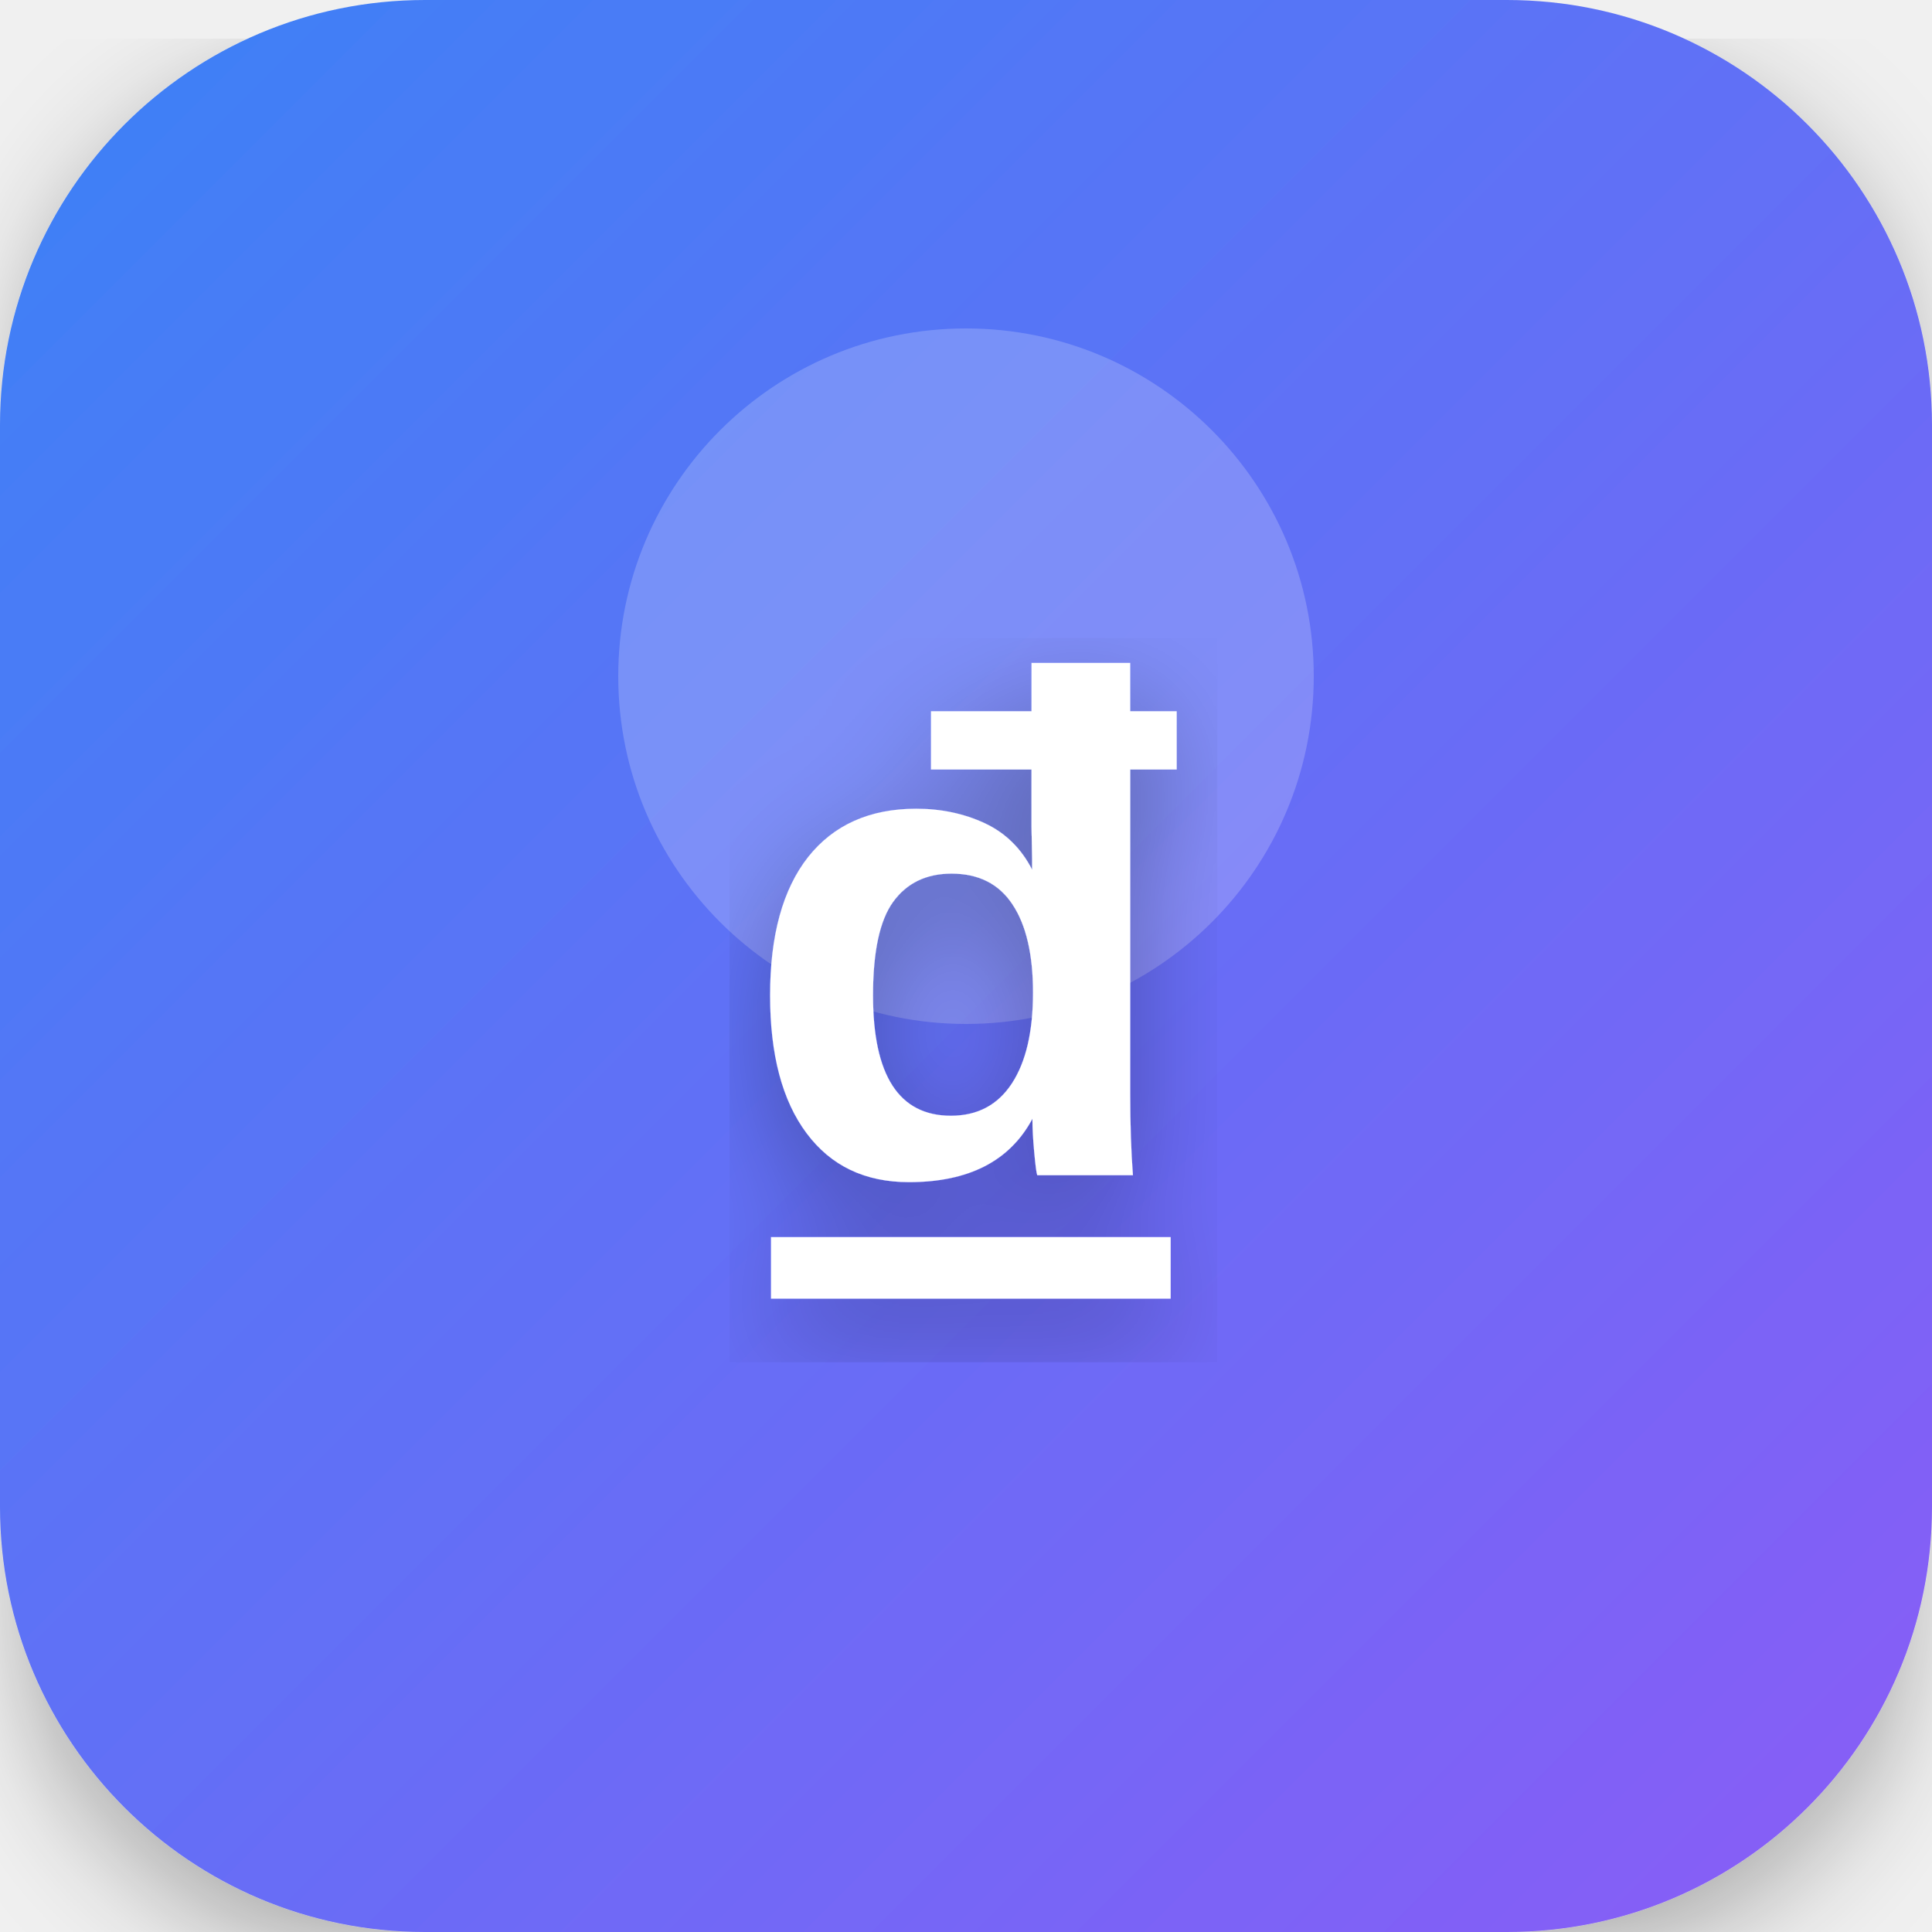
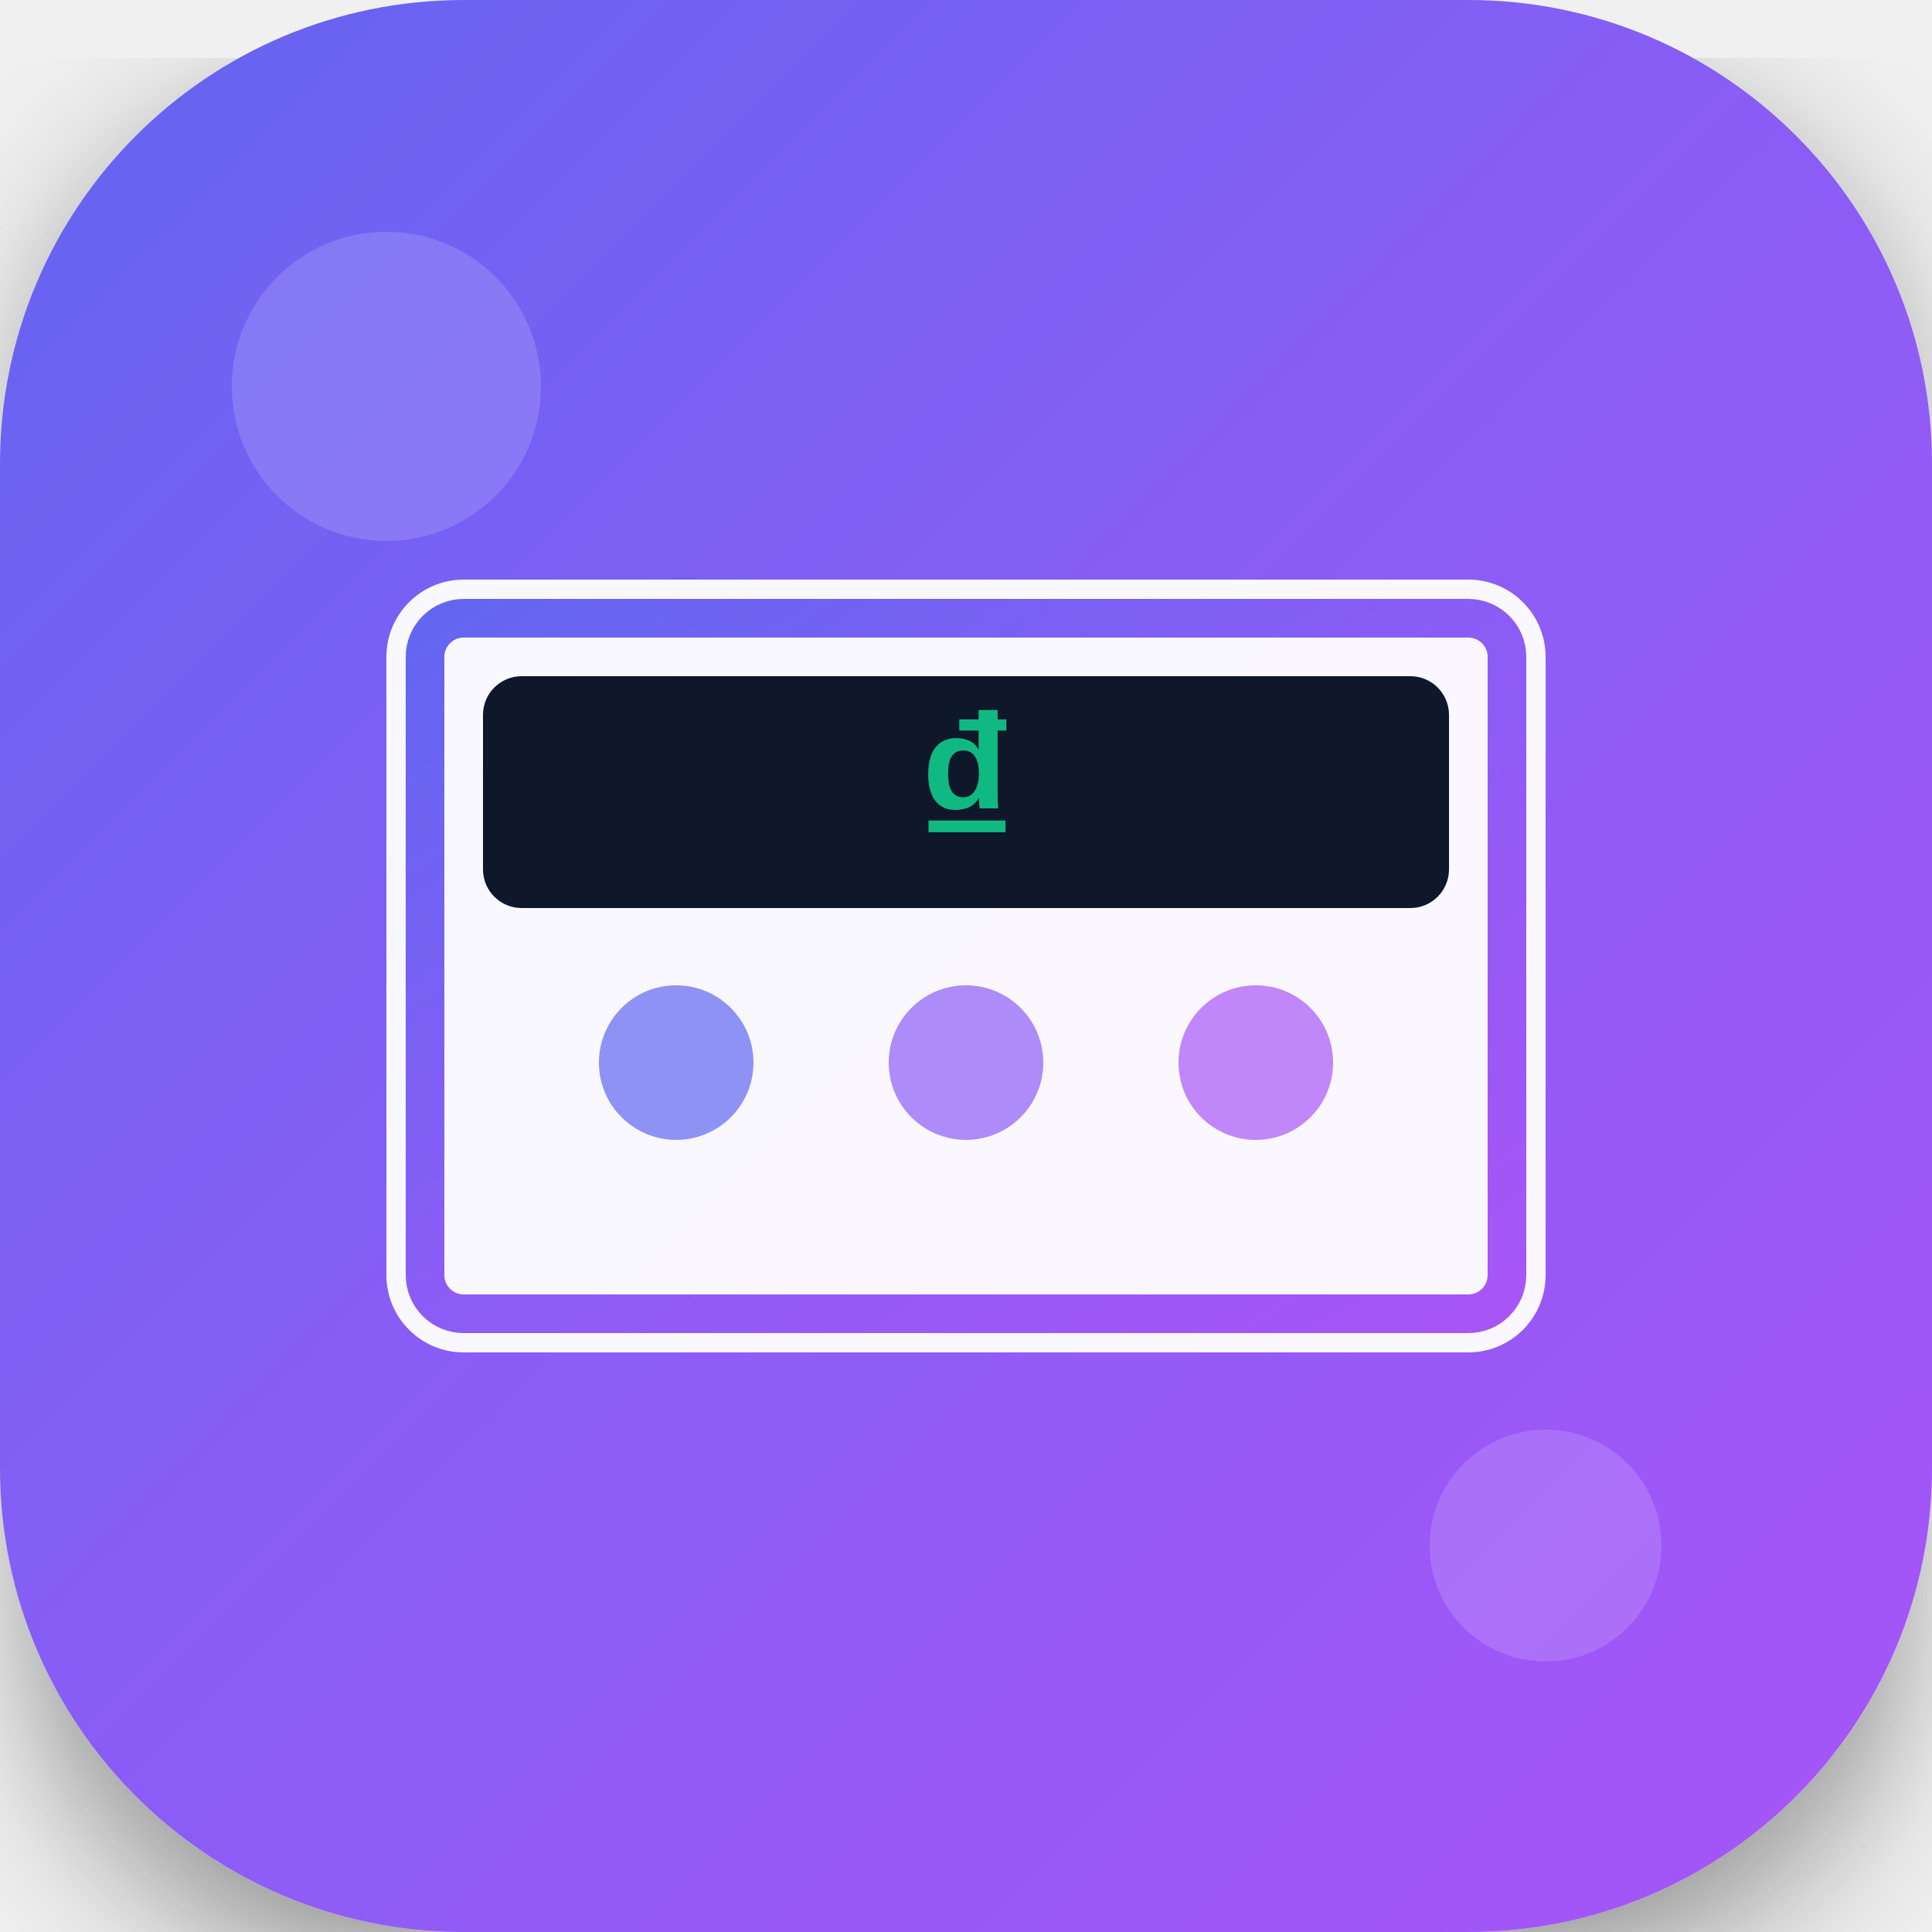
<svg xmlns="http://www.w3.org/2000/svg" viewBox="0 0 100 100">
  <defs>
    <linearGradient id="grad1" x1="0%" y1="0%" x2="100%" y2="100%">
-       <stop offset="0%" style="stop-color:#3b82f6;stop-opacity:1" />
-       <stop offset="100%" style="stop-color:#8b5cf6;stop-opacity:1" />
+       <stop offset="0%" style="stop-color:#6366f1;stop-opacity:1" />
+       <stop offset="50%" style="stop-color:#8b5cf6;stop-opacity:1" />
+       <stop offset="100%" style="stop-color:#a855f7;stop-opacity:1" />
    </linearGradient>
    <filter id="shadow">
-       <feDropShadow dx="0" dy="2" stdDeviation="3" flood-opacity="0.3" />
+       <feDropShadow dx="0" dy="3" stdDeviation="4" flood-opacity="0.4" />
    </filter>
  </defs>
-   <rect width="100" height="100" rx="22" fill="url(#grad1)" filter="url(#shadow)" />
-   <circle cx="50" cy="35" r="18" fill="white" opacity="0.2" />
-   <text x="50" y="72" font-family="Arial, sans-serif" font-size="52" font-weight="bold" fill="white" text-anchor="middle" filter="url(#shadow)">₫</text>
+   <rect width="100" height="100" rx="24" fill="url(#grad1)" filter="url(#shadow)" />
+   <g transform="translate(50, 50)">
+     <rect x="-30" y="-20" width="60" height="40" rx="4" fill="white" opacity="0.95" />
+     <rect x="-28" y="-18" width="56" height="36" rx="2" fill="none" stroke="url(#grad1)" stroke-width="2" />
+     <rect x="-25" y="-15" width="50" height="12" rx="2" fill="#0f172a" />
+     <text x="0" y="-6" font-family="Arial, monospace" font-size="10" font-weight="bold" fill="#10b981" text-anchor="middle">₫</text>
+     <circle cx="-15" cy="5" r="4" fill="#6366f1" opacity="0.7" />
+     <circle cx="0" cy="5" r="4" fill="#8b5cf6" opacity="0.7" />
+     <circle cx="15" cy="5" r="4" fill="#a855f7" opacity="0.7" />
+   </g>
+   <circle cx="20" cy="20" r="8" fill="white" opacity="0.15" />
+   <circle cx="80" cy="80" r="6" fill="white" opacity="0.15" />
</svg>
